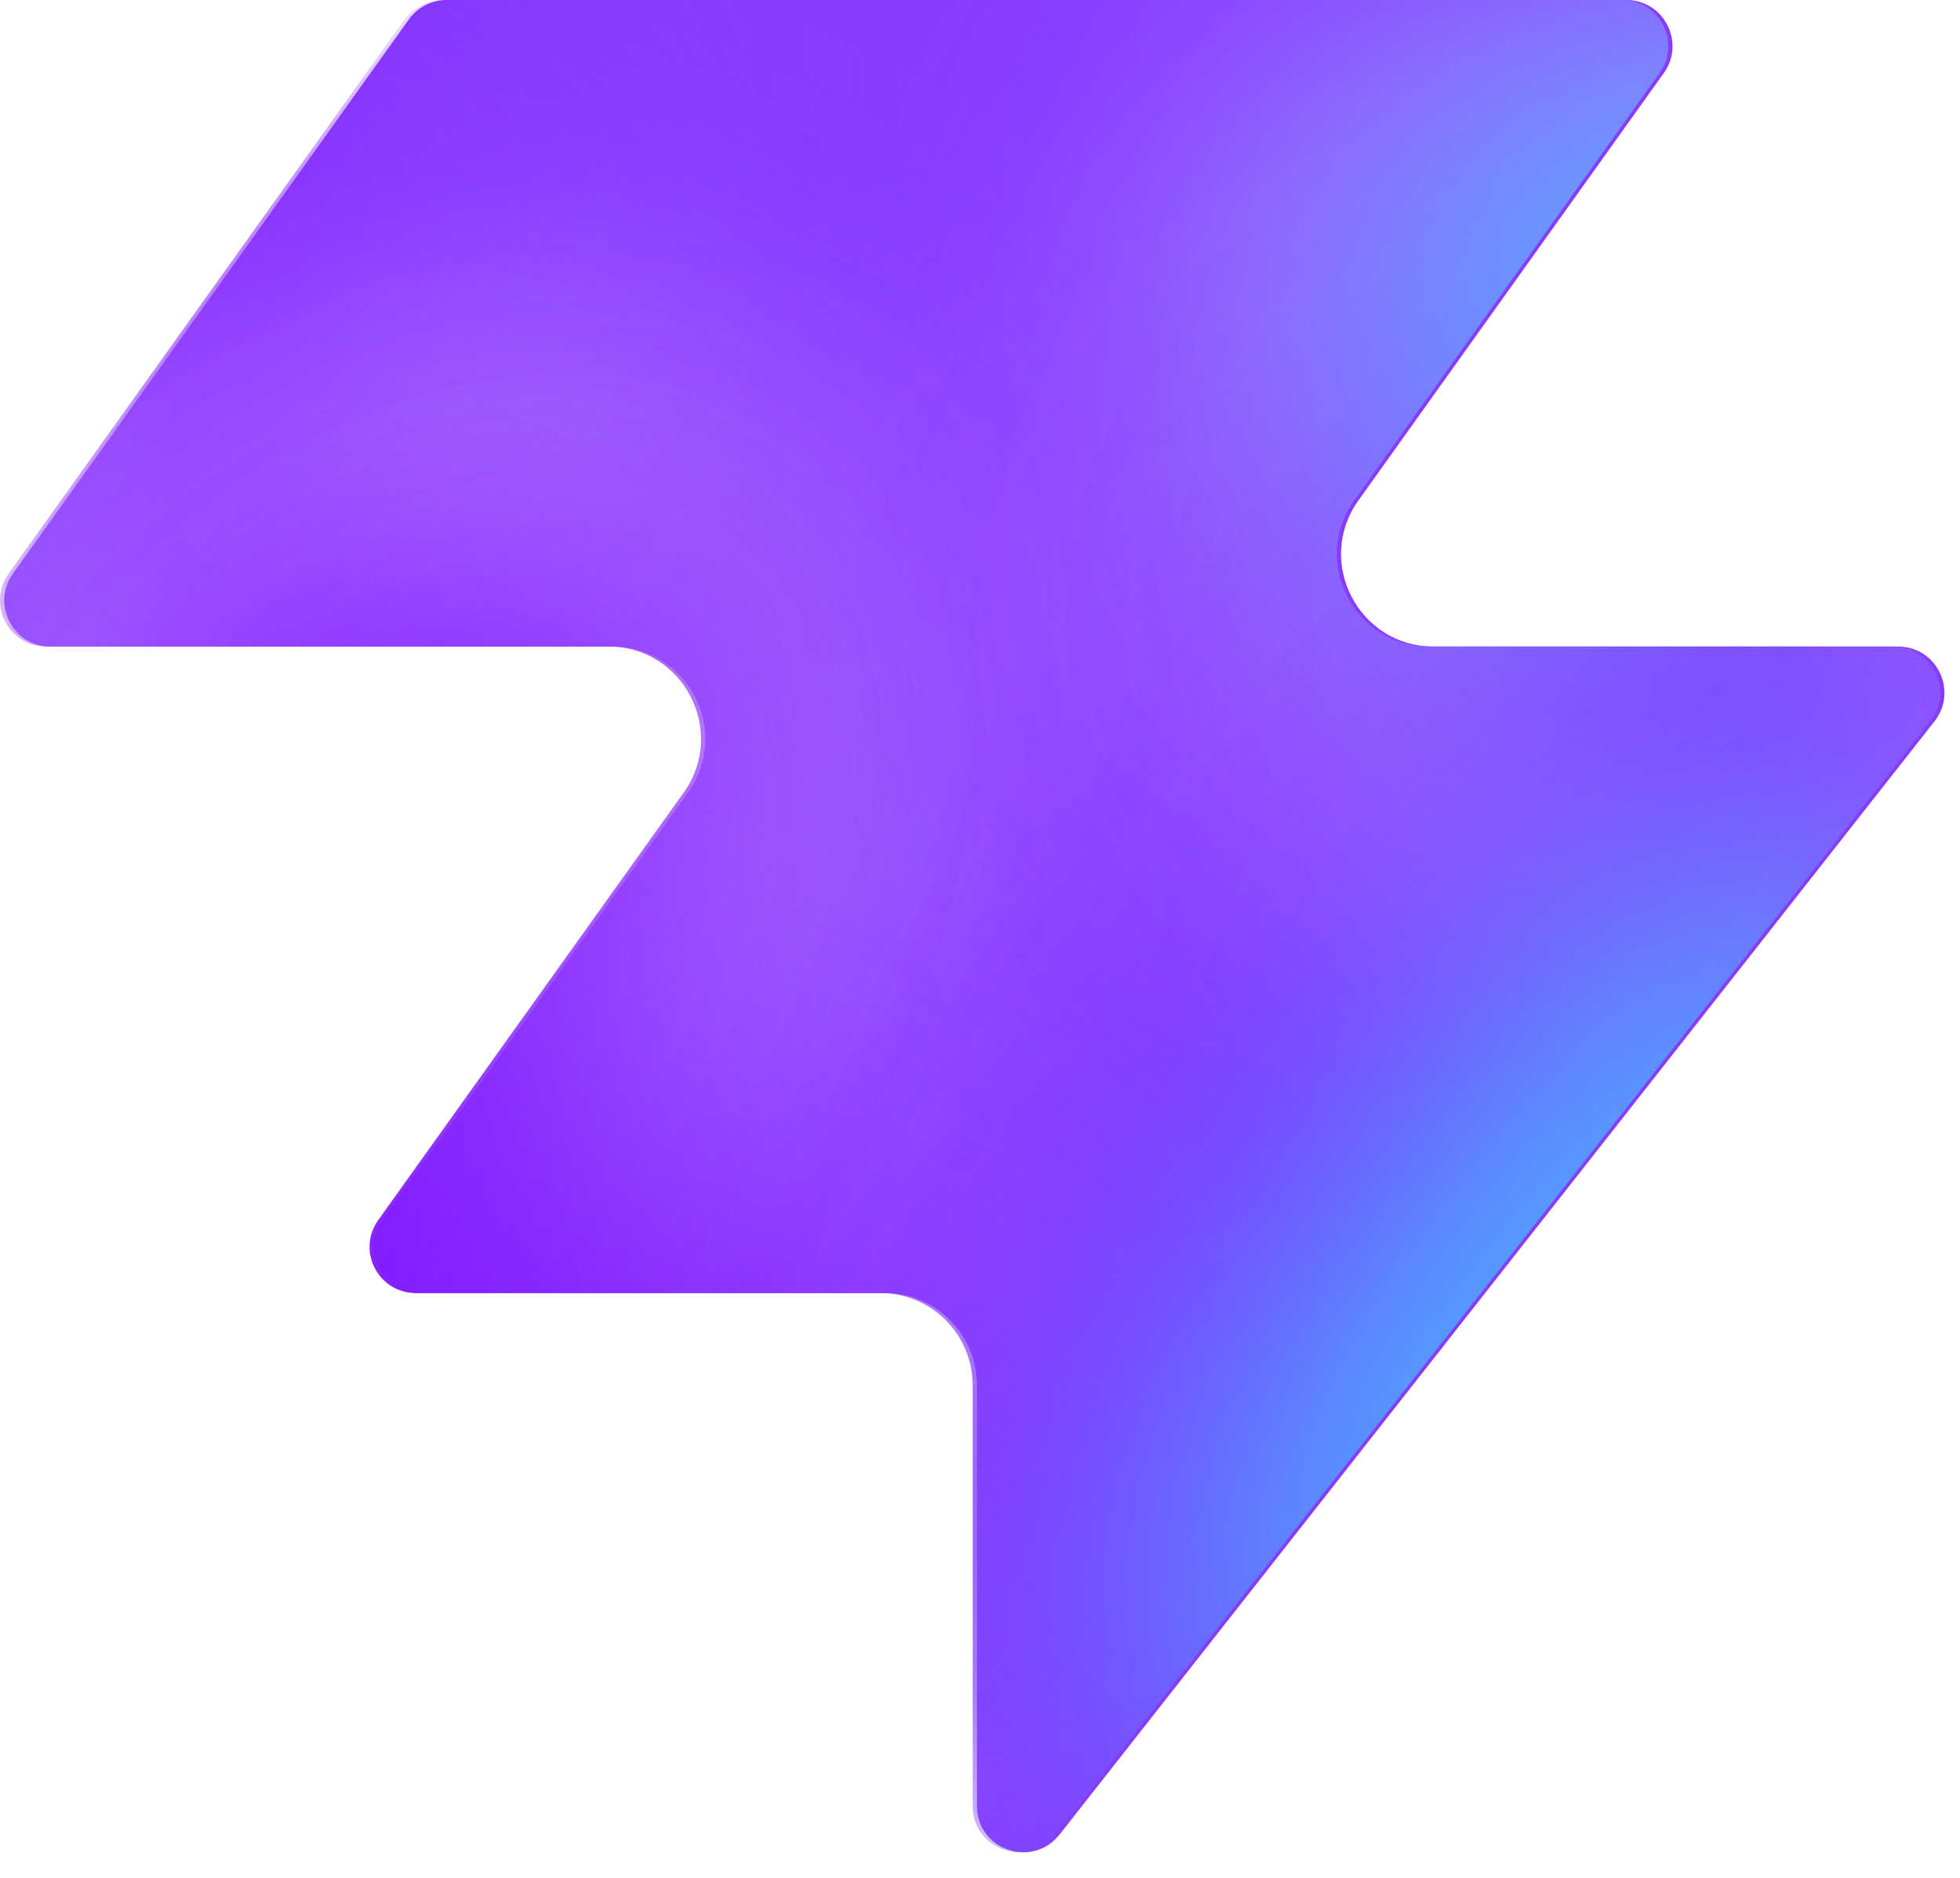
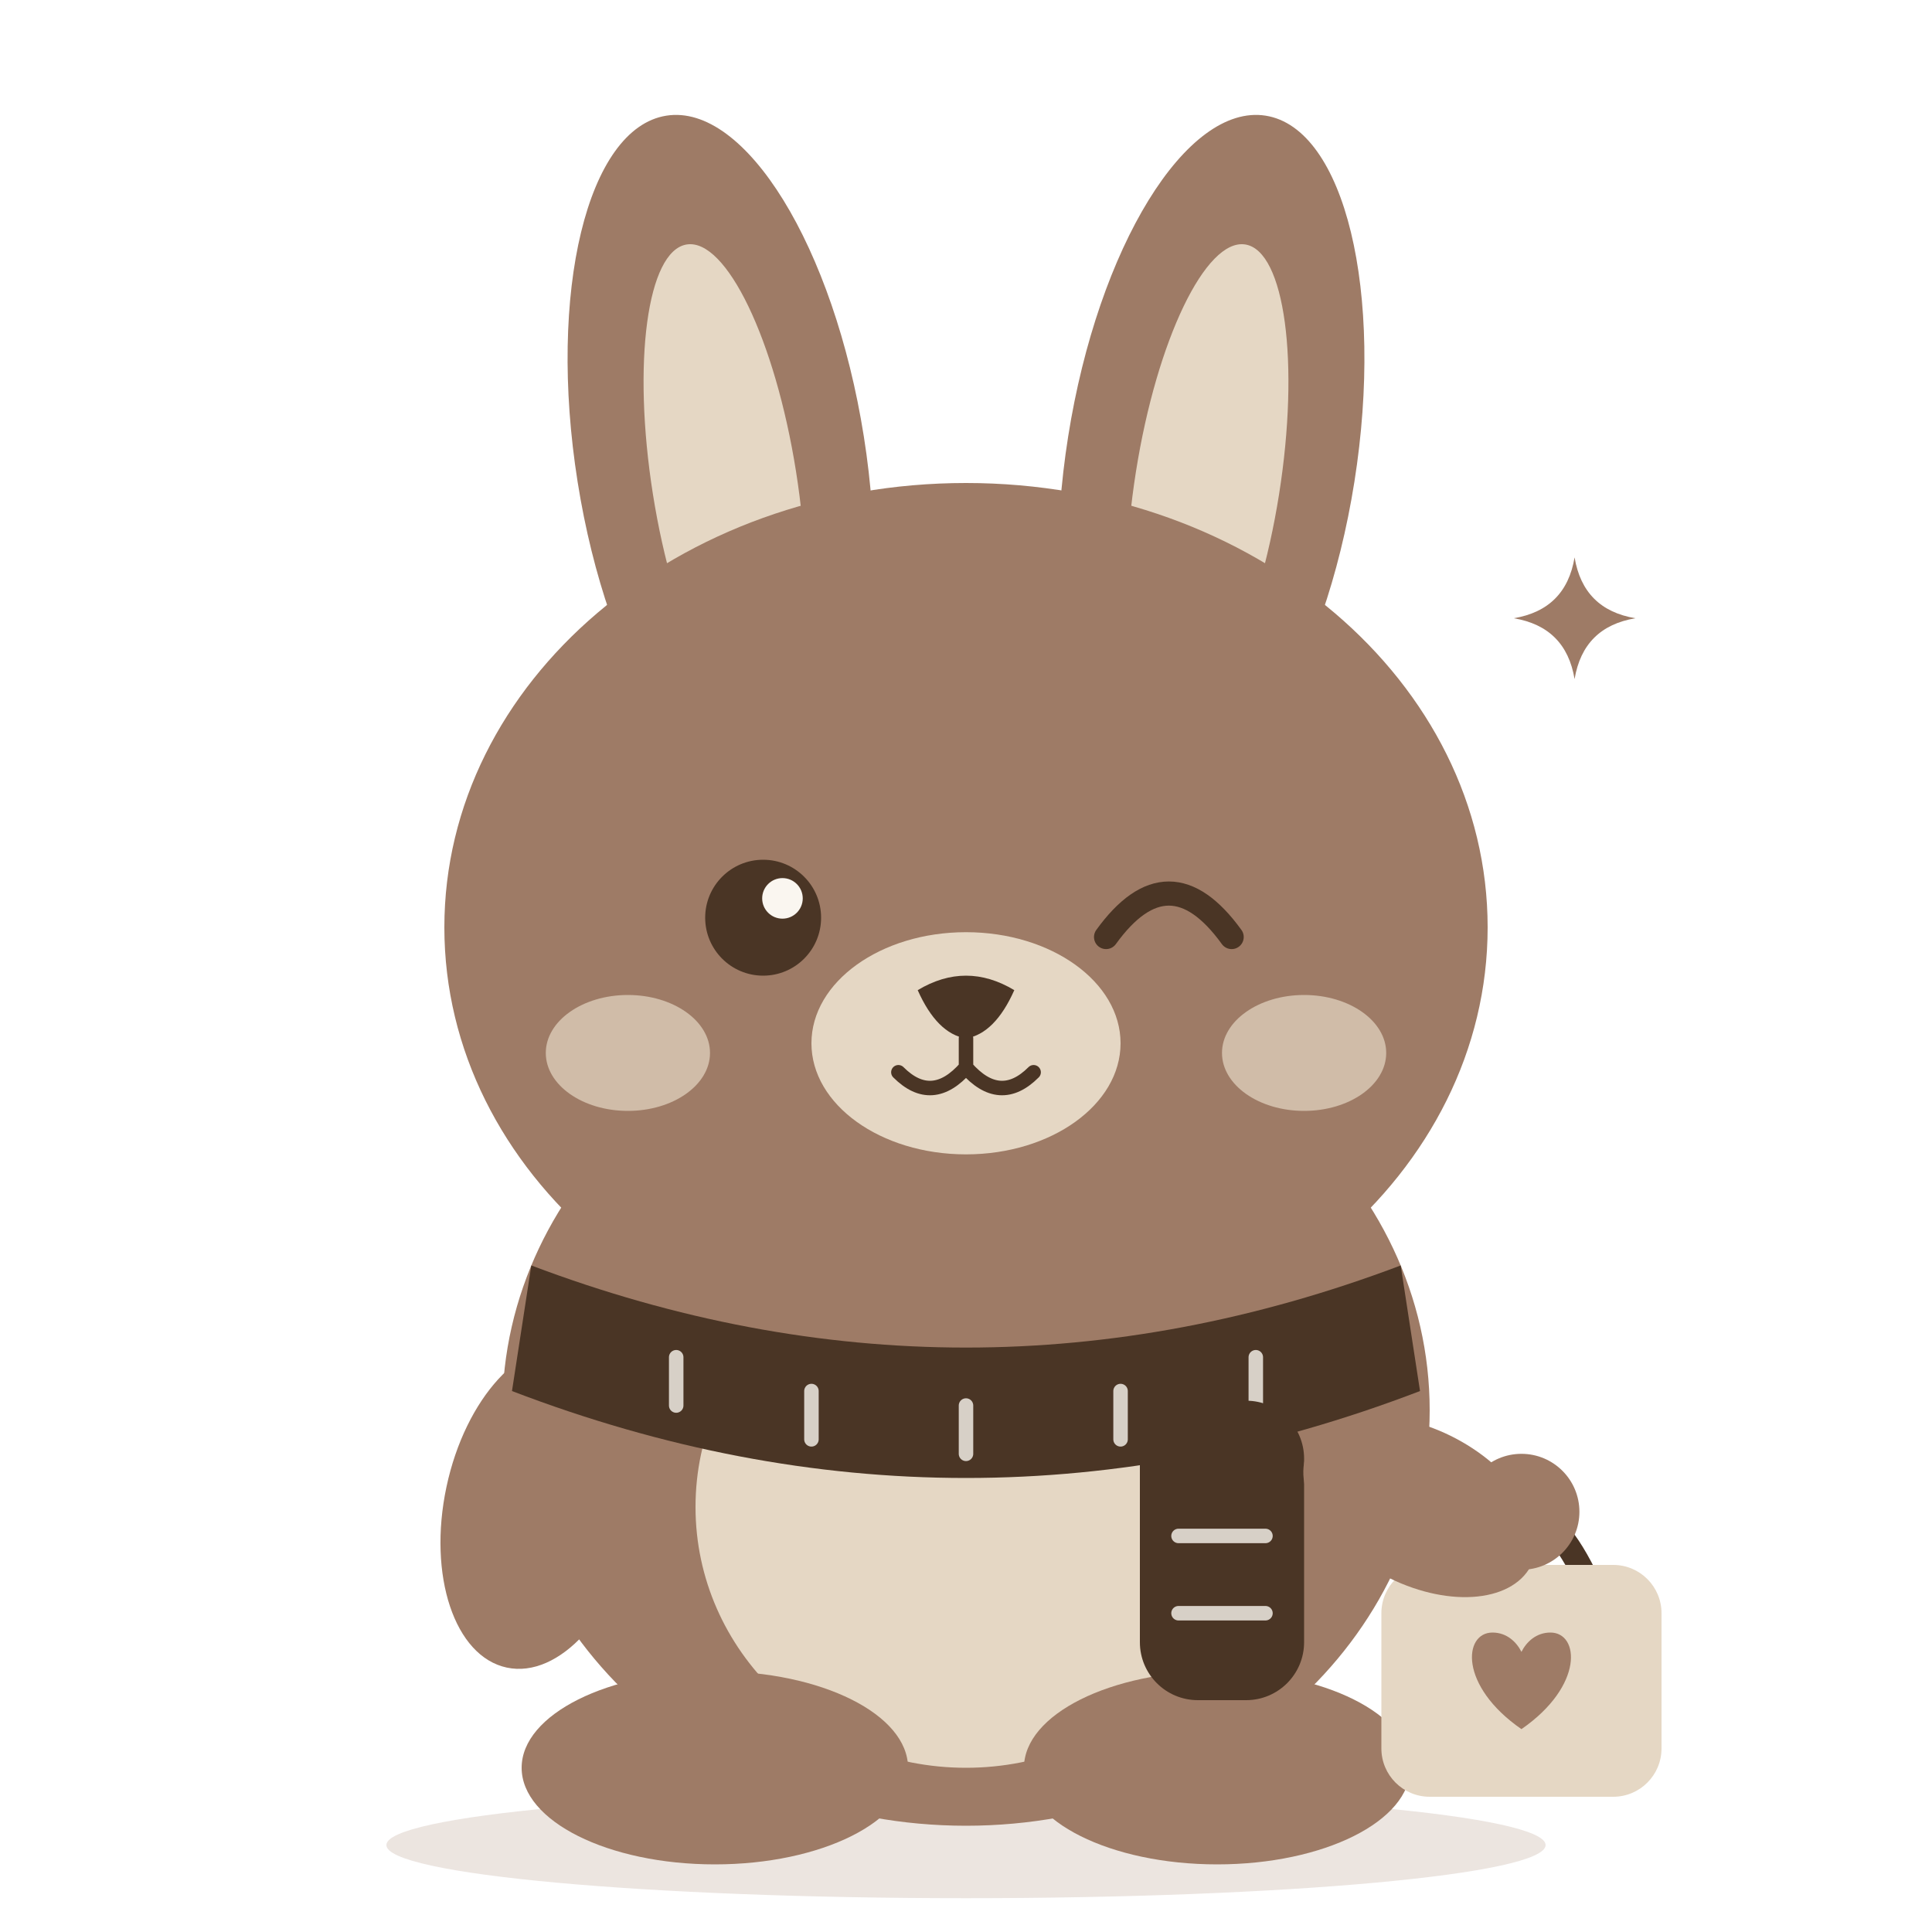
- <svg xmlns="http://www.w3.org/2000/svg" width="48" height="46" fill="none" viewBox="0 0 48 46">
-   <path fill="#863bff" d="M25.946 44.938c-.664.845-2.021.375-2.021-.698V33.937a2.26 2.26 0 0 0-2.262-2.262H10.287c-.92 0-1.456-1.04-.92-1.788l7.48-10.471c1.07-1.497 0-3.578-1.842-3.578H1.237c-.92 0-1.456-1.04-.92-1.788L10.013.474c.214-.297.556-.474.92-.474h28.894c.92 0 1.456 1.04.92 1.788l-7.48 10.471c-1.07 1.498 0 3.579 1.842 3.579h11.377c.943 0 1.473 1.088.89 1.83L25.947 44.94z" style="fill:#863bff;fill:color(display-p3 .525 .23 1);fill-opacity:1" />
-   <mask id="a" width="48" height="46" x="0" y="0" maskUnits="userSpaceOnUse" style="mask-type:alpha">
-     <path fill="#000" d="M25.842 44.938c-.664.844-2.021.375-2.021-.698V33.937a2.26 2.26 0 0 0-2.262-2.262H10.183c-.92 0-1.456-1.04-.92-1.788l7.48-10.471c1.07-1.498 0-3.579-1.842-3.579H1.133c-.92 0-1.456-1.04-.92-1.787L9.91.473c.214-.297.556-.474.92-.474h28.894c.92 0 1.456 1.04.92 1.788l-7.48 10.471c-1.07 1.498 0 3.578 1.842 3.578h11.377c.943 0 1.473 1.088.89 1.832L25.843 44.94z" style="fill:#000;fill-opacity:1" />
-   </mask>
-   <g mask="url(#a)">
-     <g filter="url(#b)">
-       <ellipse cx="5.508" cy="14.704" fill="#ede6ff" rx="5.508" ry="14.704" style="fill:#ede6ff;fill:color(display-p3 .927 .903 1);fill-opacity:1" transform="matrix(.00324 1 1 -.00324 -4.47 31.516)" />
+ <svg xmlns="http://www.w3.org/2000/svg" viewBox="0 0 400 400" role="img">
+   <ellipse cx="200" cy="382" rx="120" ry="11" fill="#9E7B66" opacity=".2" />
+   <ellipse cx="200" cy="292" rx="96" ry="86" fill="#9E7B66" />
+   <ellipse cx="200" cy="312" rx="56" ry="54" fill="#E5D7C4" />
+   <ellipse cx="148" cy="366" rx="40" ry="20" fill="#9E7B66" />
+   <ellipse cx="252" cy="366" rx="40" ry="20" fill="#9E7B66" />
+   <ellipse cx="112" cy="312" rx="20" ry="34" fill="#9E7B66" transform="rotate(12 112 312)" />
+   <g transform="rotate(0 200 285)">
+     <g transform="rotate(-9 150 100)">
+       <ellipse cx="150" cy="95" rx="30" ry="72" fill="#9E7B66" />
+       <ellipse cx="150" cy="100" rx="15" ry="50" fill="#E5D7C4" />
    </g>
-     <g filter="url(#c)">
-       <ellipse cx="10.399" cy="29.851" fill="#ede6ff" rx="10.399" ry="29.851" style="fill:#ede6ff;fill:color(display-p3 .927 .903 1);fill-opacity:1" transform="matrix(.00324 1 1 -.00324 -39.328 7.883)" />
+     <g transform="rotate(9 250 100)">
+       <ellipse cx="250" cy="95" rx="30" ry="72" fill="#9E7B66" />
+       <ellipse cx="250" cy="100" rx="15" ry="50" fill="#E5D7C4" />
    </g>
-     <g filter="url(#d)">
-       <ellipse cx="5.508" cy="30.487" fill="#7e14ff" rx="5.508" ry="30.487" style="fill:#7e14ff;fill:color(display-p3 .492 .077 1);fill-opacity:1" transform="rotate(89.814 -25.913 -14.639)scale(1 -1)" />
+     <ellipse cx="200" cy="192" rx="108" ry="92" fill="#9E7B66" />
+     <g transform="translate(0.0 0.0)">
+       <ellipse cx="130" cy="218" rx="17" ry="12" fill="#E5D7C4" opacity="0.7" />
+       <ellipse cx="270" cy="218" rx="17" ry="12" fill="#E5D7C4" opacity="0.7" />
+       <ellipse cx="200" cy="216" rx="32" ry="23" fill="#E5D7C4" />
+       <path d="M190 205Q200 199 210 205Q206 214 200 215Q194 214 190 205Z" fill="#4A3525" />
+       <path d="M200 215V221M200 221Q193 229 186 222M200 221Q207 229 214 222" fill="none" stroke="#4A3525" stroke-width="3" stroke-linecap="round" stroke-linejoin="round" />
    </g>
-     <g filter="url(#e)">
-       <ellipse cx="5.508" cy="30.599" fill="#7e14ff" rx="5.508" ry="30.599" style="fill:#7e14ff;fill:color(display-p3 .492 .077 1);fill-opacity:1" transform="rotate(89.814 -32.644 -3.334)scale(1 -1)" />
-     </g>
-     <g filter="url(#f)">
-       <ellipse cx="5.508" cy="30.599" fill="#7e14ff" rx="5.508" ry="30.599" style="fill:#7e14ff;fill:color(display-p3 .492 .077 1);fill-opacity:1" transform="matrix(.00324 1 1 -.00324 -34.34 30.47)" />
-     </g>
-     <g filter="url(#g)">
-       <ellipse cx="14.072" cy="22.078" fill="#ede6ff" rx="14.072" ry="22.078" style="fill:#ede6ff;fill:color(display-p3 .927 .903 1);fill-opacity:1" transform="rotate(93.35 24.506 48.493)scale(-1 1)" />
-     </g>
-     <g filter="url(#h)">
-       <ellipse cx="3.47" cy="21.501" fill="#7e14ff" rx="3.47" ry="21.501" style="fill:#7e14ff;fill:color(display-p3 .492 .077 1);fill-opacity:1" transform="rotate(89.009 28.708 47.59)scale(-1 1)" />
-     </g>
-     <g filter="url(#i)">
-       <ellipse cx="3.47" cy="21.501" fill="#7e14ff" rx="3.47" ry="21.501" style="fill:#7e14ff;fill:color(display-p3 .492 .077 1);fill-opacity:1" transform="rotate(89.009 28.708 47.59)scale(-1 1)" />
-     </g>
-     <g filter="url(#j)">
-       <ellipse cx=".387" cy="8.972" fill="#7e14ff" rx="4.407" ry="29.108" style="fill:#7e14ff;fill:color(display-p3 .492 .077 1);fill-opacity:1" transform="rotate(39.51 .387 8.972)" />
-     </g>
-     <g filter="url(#k)">
-       <ellipse cx="47.523" cy="-6.092" fill="#7e14ff" rx="4.407" ry="29.108" style="fill:#7e14ff;fill:color(display-p3 .492 .077 1);fill-opacity:1" transform="rotate(37.892 47.523 -6.092)" />
-     </g>
-     <g filter="url(#l)">
-       <ellipse cx="41.412" cy="6.333" fill="#47bfff" rx="5.971" ry="9.665" style="fill:#47bfff;fill:color(display-p3 .28 .748 1);fill-opacity:1" transform="rotate(37.892 41.412 6.333)" />
-     </g>
-     <g filter="url(#m)">
-       <ellipse cx="-1.879" cy="38.332" fill="#7e14ff" rx="4.407" ry="29.108" style="fill:#7e14ff;fill:color(display-p3 .492 .077 1);fill-opacity:1" transform="rotate(37.892 -1.88 38.332)" />
-     </g>
-     <g filter="url(#n)">
-       <ellipse cx="-1.879" cy="38.332" fill="#7e14ff" rx="4.407" ry="29.108" style="fill:#7e14ff;fill:color(display-p3 .492 .077 1);fill-opacity:1" transform="rotate(37.892 -1.88 38.332)" />
-     </g>
-     <g filter="url(#o)">
-       <ellipse cx="35.651" cy="29.907" fill="#7e14ff" rx="4.407" ry="29.108" style="fill:#7e14ff;fill:color(display-p3 .492 .077 1);fill-opacity:1" transform="rotate(37.892 35.651 29.907)" />
-     </g>
-     <g filter="url(#p)">
-       <ellipse cx="38.418" cy="32.4" fill="#47bfff" rx="5.971" ry="15.297" style="fill:#47bfff;fill:color(display-p3 .28 .748 1);fill-opacity:1" transform="rotate(37.892 38.418 32.4)" />
+     <g transform="translate(0 0)">
+       <circle cx="158" cy="190" r="12" fill="#4A3525" />
+       <circle cx="162" cy="186" r="4.2" fill="#FAF6F0" />
+       <path d="M229 194 Q242 176 255 194" fill="none" stroke="#4A3525" stroke-width="5" stroke-linecap="round" />
    </g>
  </g>
-   <defs>
-     <filter id="b" width="60.045" height="41.654" x="-19.77" y="16.149" color-interpolation-filters="sRGB" filterUnits="userSpaceOnUse">
-       <feFlood flood-opacity="0" result="BackgroundImageFix" />
-       <feBlend in="SourceGraphic" in2="BackgroundImageFix" result="shape" />
-       <feGaussianBlur result="effect1_foregroundBlur_2002_17158" stdDeviation="7.659" />
-     </filter>
-     <filter id="c" width="90.34" height="51.437" x="-54.613" y="-7.533" color-interpolation-filters="sRGB" filterUnits="userSpaceOnUse">
-       <feFlood flood-opacity="0" result="BackgroundImageFix" />
-       <feBlend in="SourceGraphic" in2="BackgroundImageFix" result="shape" />
-       <feGaussianBlur result="effect1_foregroundBlur_2002_17158" stdDeviation="7.659" />
-     </filter>
-     <filter id="d" width="79.355" height="29.4" x="-49.64" y="2.03" color-interpolation-filters="sRGB" filterUnits="userSpaceOnUse">
-       <feFlood flood-opacity="0" result="BackgroundImageFix" />
-       <feBlend in="SourceGraphic" in2="BackgroundImageFix" result="shape" />
-       <feGaussianBlur result="effect1_foregroundBlur_2002_17158" stdDeviation="4.596" />
-     </filter>
-     <filter id="e" width="79.579" height="29.4" x="-45.045" y="20.029" color-interpolation-filters="sRGB" filterUnits="userSpaceOnUse">
-       <feFlood flood-opacity="0" result="BackgroundImageFix" />
-       <feBlend in="SourceGraphic" in2="BackgroundImageFix" result="shape" />
-       <feGaussianBlur result="effect1_foregroundBlur_2002_17158" stdDeviation="4.596" />
-     </filter>
-     <filter id="f" width="79.579" height="29.4" x="-43.513" y="21.178" color-interpolation-filters="sRGB" filterUnits="userSpaceOnUse">
-       <feFlood flood-opacity="0" result="BackgroundImageFix" />
-       <feBlend in="SourceGraphic" in2="BackgroundImageFix" result="shape" />
-       <feGaussianBlur result="effect1_foregroundBlur_2002_17158" stdDeviation="4.596" />
-     </filter>
-     <filter id="g" width="74.749" height="58.852" x="15.756" y="-17.901" color-interpolation-filters="sRGB" filterUnits="userSpaceOnUse">
-       <feFlood flood-opacity="0" result="BackgroundImageFix" />
-       <feBlend in="SourceGraphic" in2="BackgroundImageFix" result="shape" />
-       <feGaussianBlur result="effect1_foregroundBlur_2002_17158" stdDeviation="7.659" />
-     </filter>
-     <filter id="h" width="61.377" height="25.362" x="23.548" y="2.284" color-interpolation-filters="sRGB" filterUnits="userSpaceOnUse">
-       <feFlood flood-opacity="0" result="BackgroundImageFix" />
-       <feBlend in="SourceGraphic" in2="BackgroundImageFix" result="shape" />
-       <feGaussianBlur result="effect1_foregroundBlur_2002_17158" stdDeviation="4.596" />
-     </filter>
-     <filter id="i" width="61.377" height="25.362" x="23.548" y="2.284" color-interpolation-filters="sRGB" filterUnits="userSpaceOnUse">
-       <feFlood flood-opacity="0" result="BackgroundImageFix" />
-       <feBlend in="SourceGraphic" in2="BackgroundImageFix" result="shape" />
-       <feGaussianBlur result="effect1_foregroundBlur_2002_17158" stdDeviation="4.596" />
-     </filter>
-     <filter id="j" width="56.045" height="63.649" x="-27.636" y="-22.853" color-interpolation-filters="sRGB" filterUnits="userSpaceOnUse">
-       <feFlood flood-opacity="0" result="BackgroundImageFix" />
-       <feBlend in="SourceGraphic" in2="BackgroundImageFix" result="shape" />
-       <feGaussianBlur result="effect1_foregroundBlur_2002_17158" stdDeviation="4.596" />
-     </filter>
-     <filter id="k" width="54.814" height="64.646" x="20.116" y="-38.415" color-interpolation-filters="sRGB" filterUnits="userSpaceOnUse">
-       <feFlood flood-opacity="0" result="BackgroundImageFix" />
-       <feBlend in="SourceGraphic" in2="BackgroundImageFix" result="shape" />
-       <feGaussianBlur result="effect1_foregroundBlur_2002_17158" stdDeviation="4.596" />
-     </filter>
-     <filter id="l" width="33.541" height="35.313" x="24.641" y="-11.323" color-interpolation-filters="sRGB" filterUnits="userSpaceOnUse">
-       <feFlood flood-opacity="0" result="BackgroundImageFix" />
-       <feBlend in="SourceGraphic" in2="BackgroundImageFix" result="shape" />
-       <feGaussianBlur result="effect1_foregroundBlur_2002_17158" stdDeviation="4.596" />
-     </filter>
-     <filter id="m" width="54.814" height="64.646" x="-29.286" y="6.009" color-interpolation-filters="sRGB" filterUnits="userSpaceOnUse">
-       <feFlood flood-opacity="0" result="BackgroundImageFix" />
-       <feBlend in="SourceGraphic" in2="BackgroundImageFix" result="shape" />
-       <feGaussianBlur result="effect1_foregroundBlur_2002_17158" stdDeviation="4.596" />
-     </filter>
-     <filter id="n" width="54.814" height="64.646" x="-29.286" y="6.009" color-interpolation-filters="sRGB" filterUnits="userSpaceOnUse">
-       <feFlood flood-opacity="0" result="BackgroundImageFix" />
-       <feBlend in="SourceGraphic" in2="BackgroundImageFix" result="shape" />
-       <feGaussianBlur result="effect1_foregroundBlur_2002_17158" stdDeviation="4.596" />
-     </filter>
-     <filter id="o" width="54.814" height="64.646" x="8.244" y="-2.416" color-interpolation-filters="sRGB" filterUnits="userSpaceOnUse">
-       <feFlood flood-opacity="0" result="BackgroundImageFix" />
-       <feBlend in="SourceGraphic" in2="BackgroundImageFix" result="shape" />
-       <feGaussianBlur result="effect1_foregroundBlur_2002_17158" stdDeviation="4.596" />
-     </filter>
-     <filter id="p" width="39.409" height="43.623" x="18.713" y="10.588" color-interpolation-filters="sRGB" filterUnits="userSpaceOnUse">
-       <feFlood flood-opacity="0" result="BackgroundImageFix" />
-       <feBlend in="SourceGraphic" in2="BackgroundImageFix" result="shape" />
-       <feGaussianBlur result="effect1_foregroundBlur_2002_17158" stdDeviation="4.596" />
-     </filter>
-   </defs>
+   <path d="M110 262Q200 296 290 262L294 288Q200 324 106 288Z" fill="#4A3525" />
+   <g stroke="#FAF6F0" stroke-width="3" stroke-linecap="round" opacity=".8">
+     <path d="M140 281V291M168 288V298M200 291V301M232 288V298M260 281V291" />
+   </g>
+   <rect x="236" y="290" width="34" height="62" rx="12" fill="#4A3525" />
+   <g stroke="#FAF6F0" stroke-width="3" stroke-linecap="round" opacity=".8">
+     <path d="M244 318H262M244 334H262" />
+   </g>
+   <path d="M302 326Q315 300 328 326" fill="none" stroke="#4A3525" stroke-width="5" stroke-linecap="round" />
+   <rect x="286" y="324" width="58" height="48" rx="10" fill="#E5D7C4" />
+   <path d="M315 358C302 349 303 338 309 338C312 338 314 340 315 342C316 340 318 338 321 338C327 338 328 349 315 358Z" fill="#9E7B66" />
+   <ellipse cx="294" cy="312" rx="16" ry="26" fill="#9E7B66" transform="rotate(-62 294 312)" />
+   <circle cx="315" cy="313" r="12" fill="#9E7B66" />
+   <path transform="translate(326 128) scale(0.9)" d="M0 -14Q2 -2 14 0Q2 2 0 14Q-2 2 -14 0Q-2 -2 0 -14Z" fill="#9E7B66" />
</svg>
